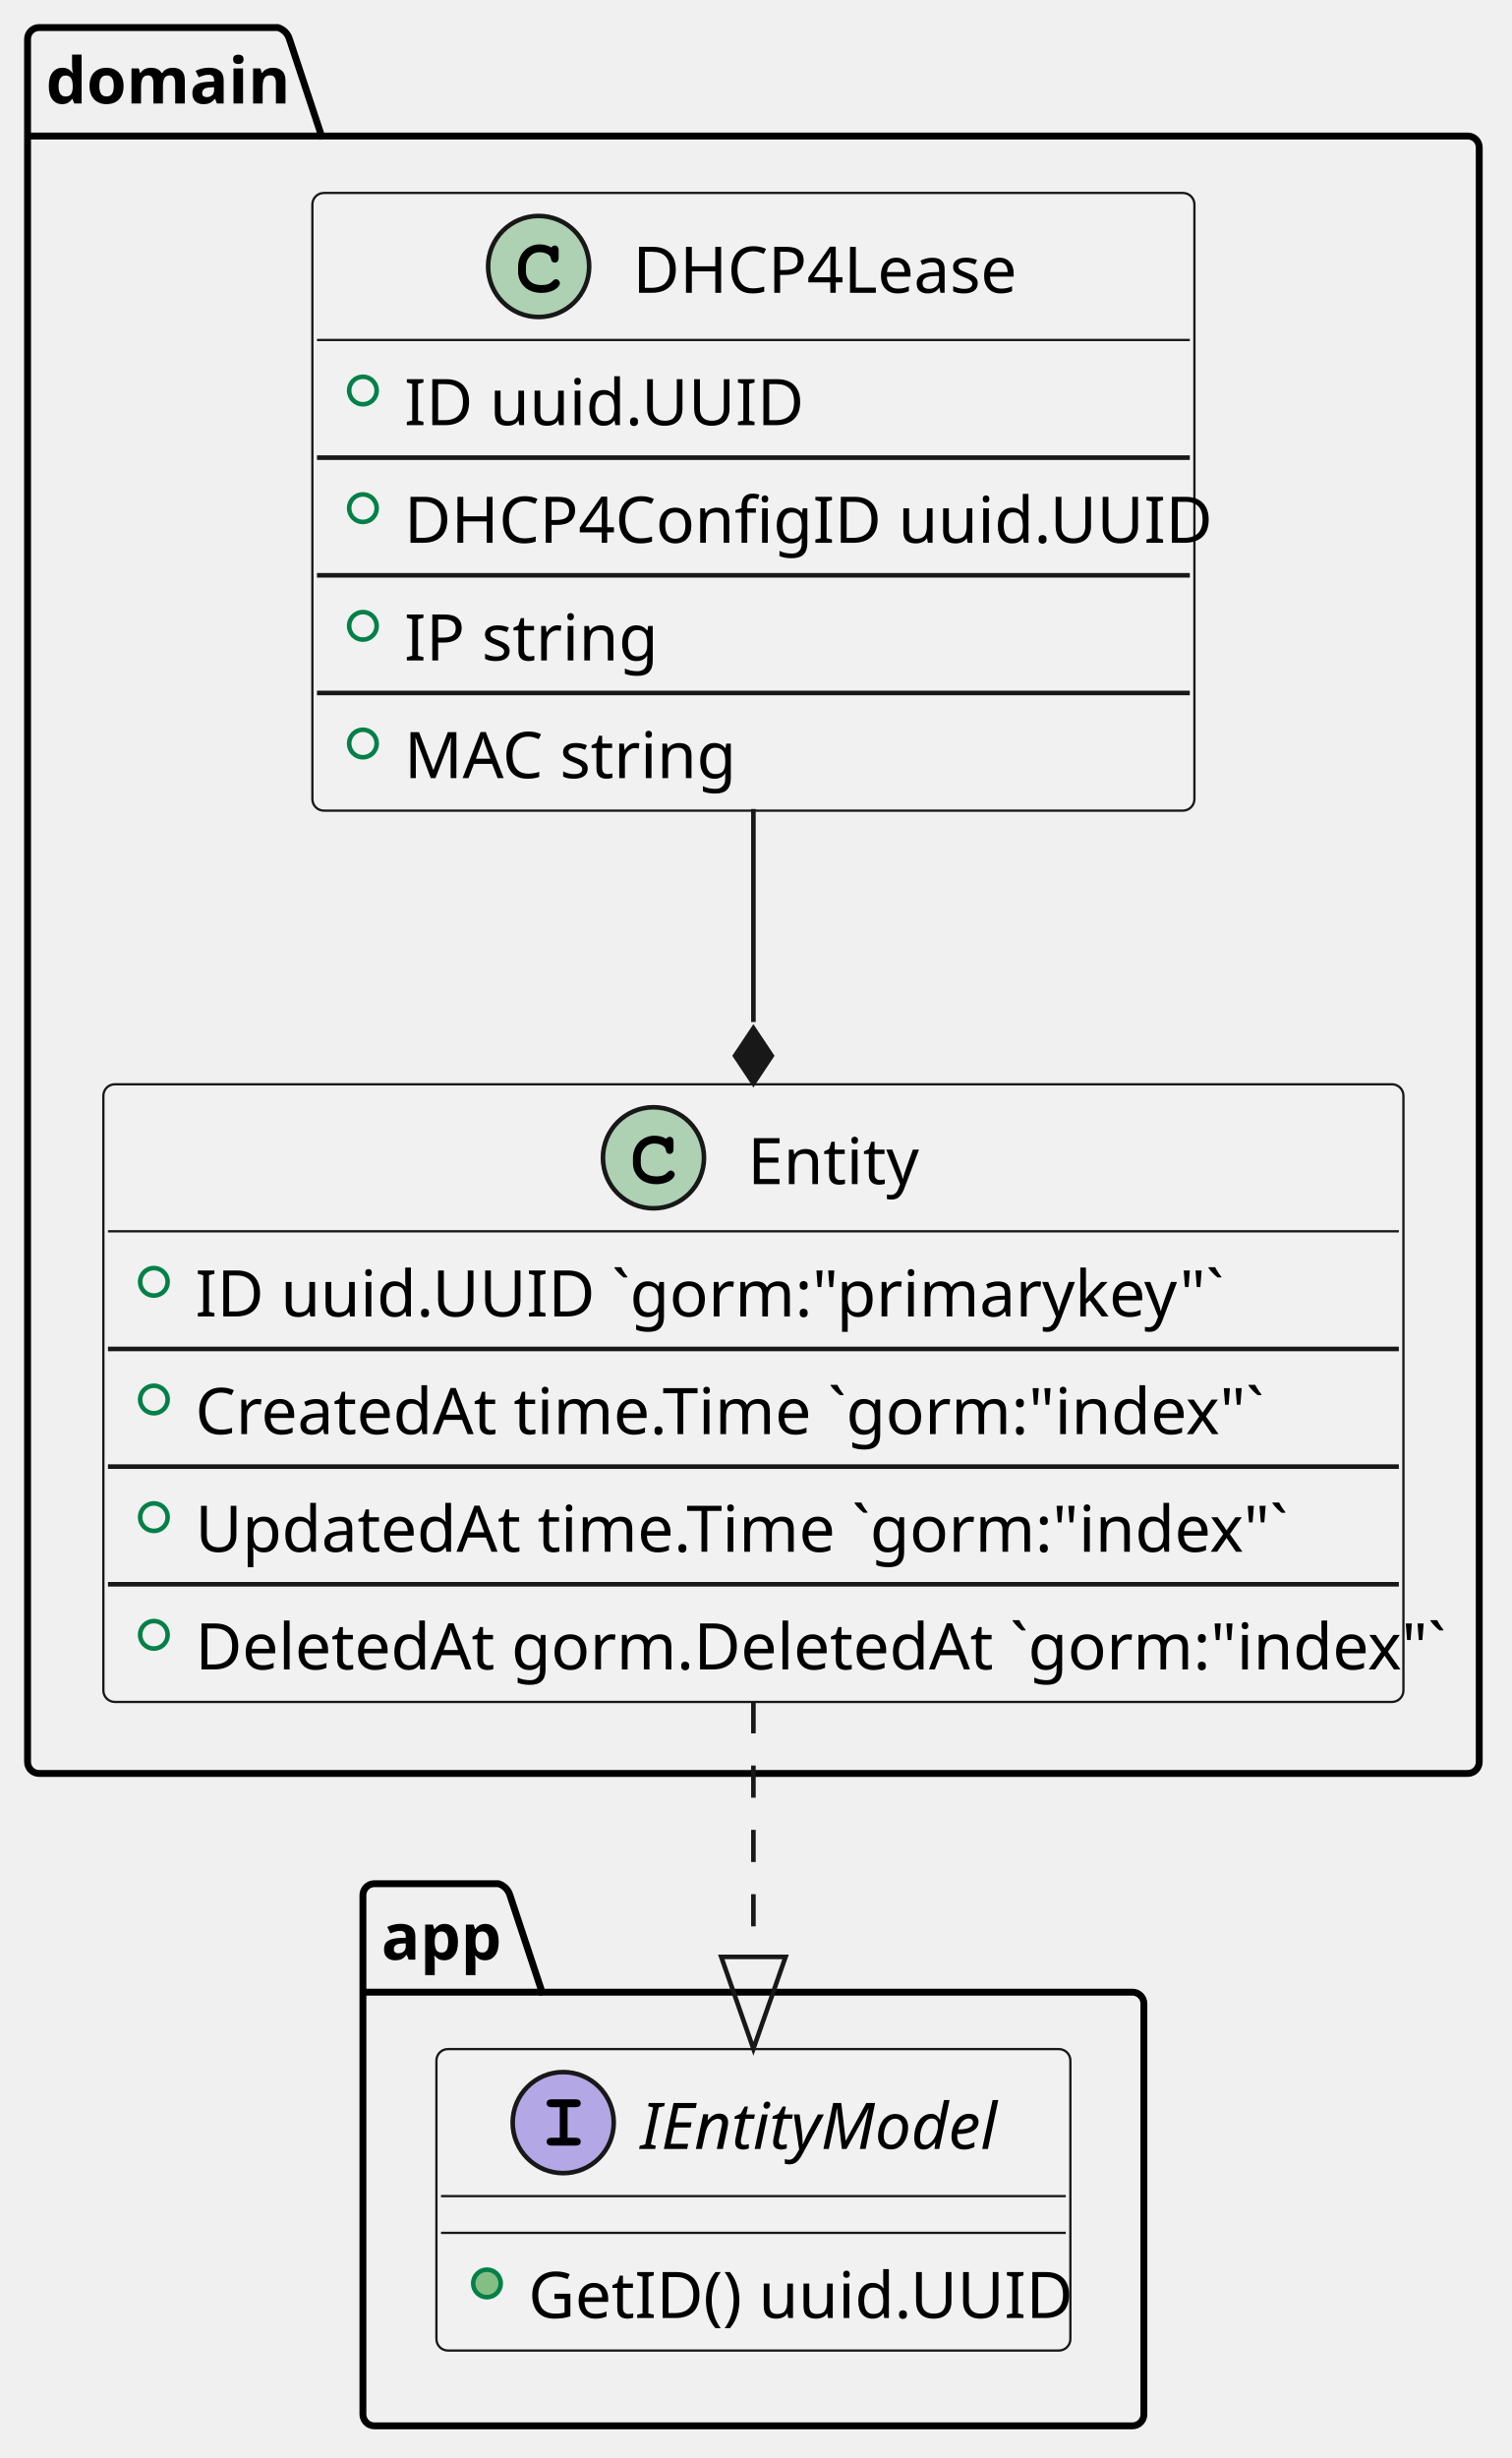
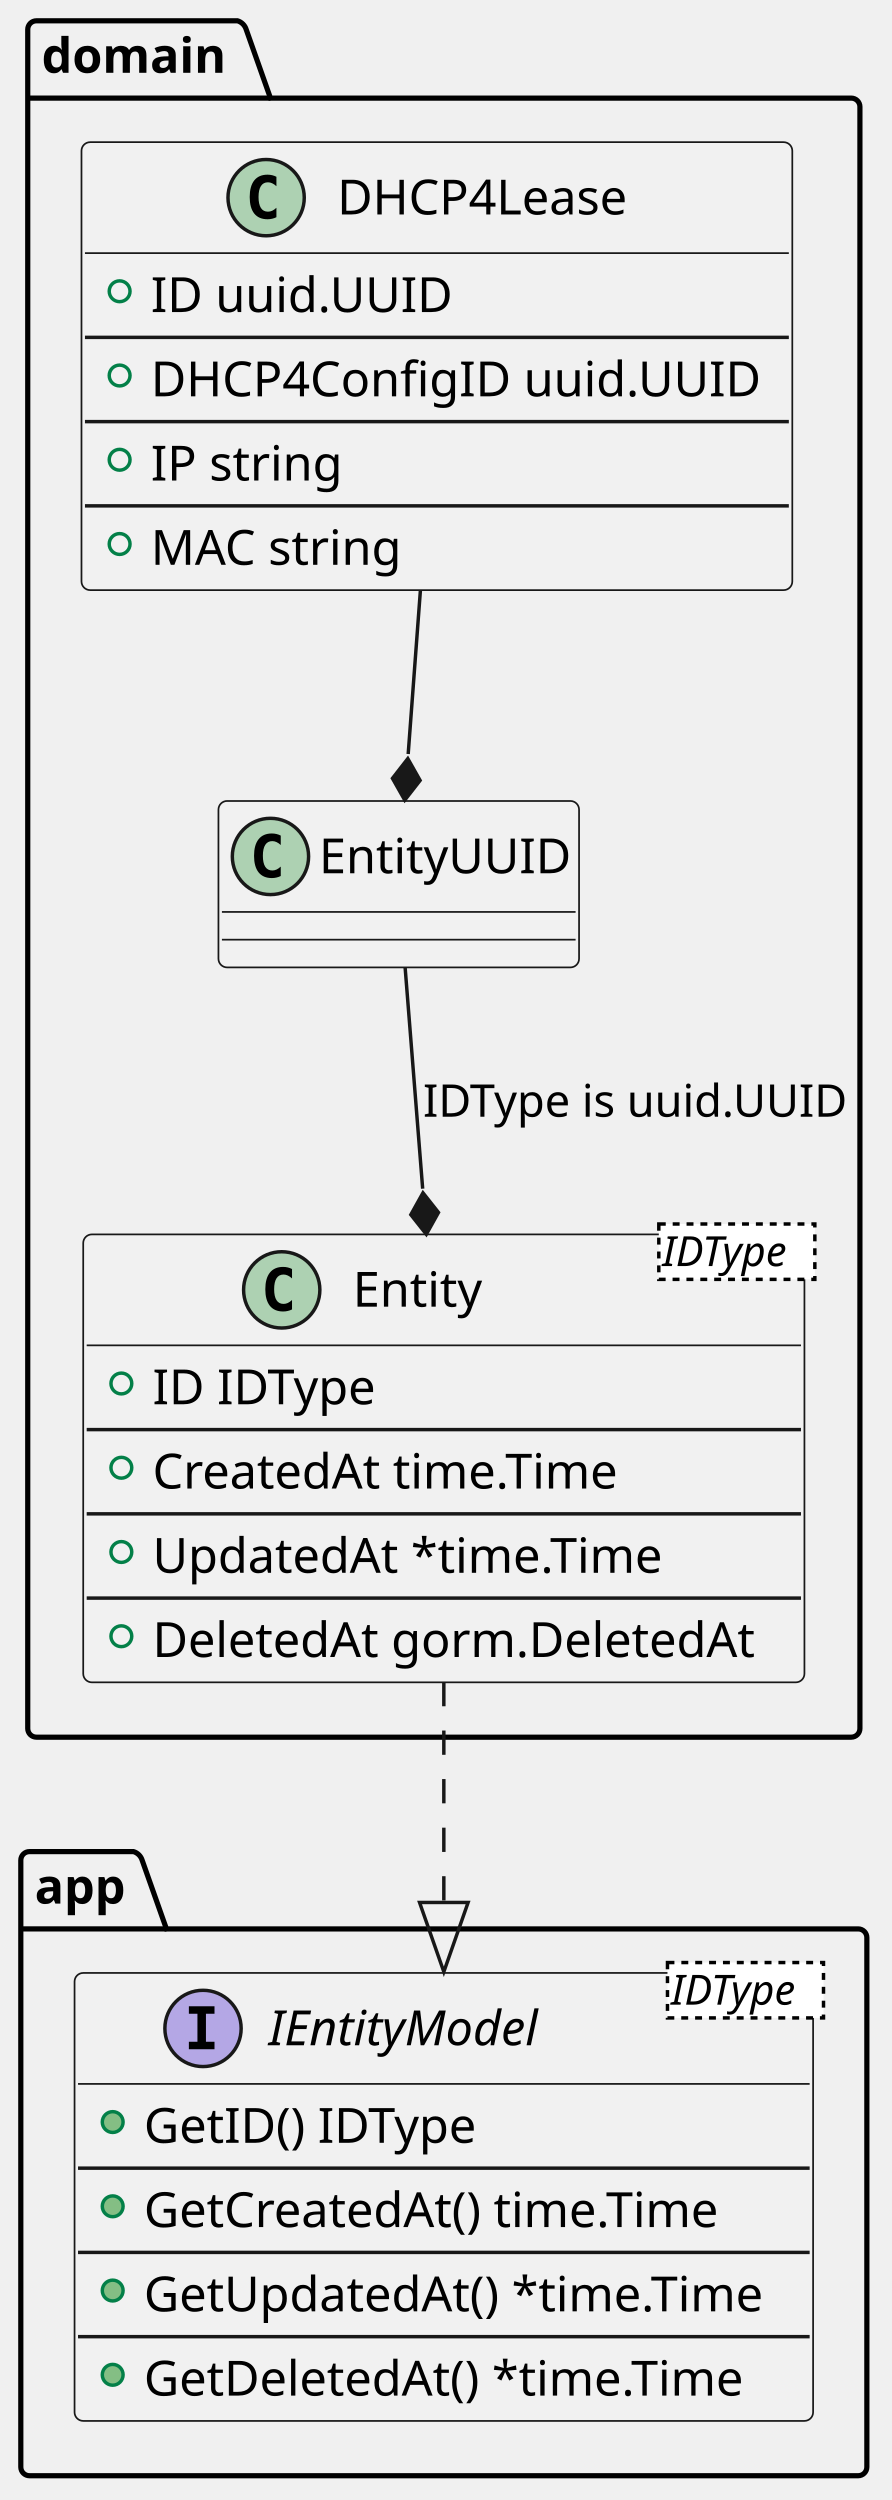
- <svg xmlns="http://www.w3.org/2000/svg" contentStyleType="text/css" height="535px" preserveAspectRatio="none" style="width:329px;height:535px;background:#FFFFFF;" version="1.1" viewBox="0 0 329 535" width="329px" zoomAndPan="magnify">
+ <svg xmlns="http://www.w3.org/2000/svg" contentStyleType="text/css" height="721px" preserveAspectRatio="none" style="width:257px;height:721px;background:#FFFFFF;" version="1.1" viewBox="0 0 257 721" width="257px" zoomAndPan="magnify">
  <defs />
  <g>
    <g id="cluster_app">
-       <path d="M81.5,410 L108.5,410 A3.75,3.75 0 0 1 111,412.5 L118,433.609 L246.5,433.609 A2.5,2.5 0 0 1 249,436.109 L249,525.5 A2.5,2.5 0 0 1 246.5,528 L81.5,528 A2.5,2.5 0 0 1 79,525.5 L79,412.5 A2.5,2.5 0 0 1 81.5,410 " style="stroke:#000000;stroke-width:1.5;fill:none;" />
-       <line style="stroke:#000000;stroke-width:1.5;fill:none;" x1="79" x2="118" y1="433.609" y2="433.609" />
-       <text fill="#000000" font-family="sans-serif" font-size="14" font-weight="bold" lengthAdjust="spacing" textLength="26" x="83" y="426.533">app</text>
+       <path d="M8.5,534 L38.5,534 A3.75,3.75 0 0 1 41,536.5 L48,556.297 L247.5,556.297 A2.5,2.5 0 0 1 250,558.797 L250,711.5 A2.5,2.5 0 0 1 247.5,714 L8.5,714 A2.5,2.5 0 0 1 6,711.5 L6,536.5 A2.5,2.5 0 0 1 8.5,534 " style="stroke:#000000;stroke-width:1.5;fill:none;" />
+       <line style="stroke:#000000;stroke-width:1.5;fill:none;" x1="6" x2="48" y1="556.297" y2="556.297" />
+       <text fill="#000000" font-family="sans-serif" font-size="14" font-weight="bold" lengthAdjust="spacing" textLength="29" x="10" y="548.995">app</text>
    </g>
    <g id="cluster_domain">
-       <path d="M8.5,6 L60.5,6 A3.75,3.75 0 0 1 63,8.5 L70,29.609 L319.5,29.609 A2.5,2.5 0 0 1 322,32.109 L322,383.5 A2.5,2.5 0 0 1 319.5,386 L8.5,386 A2.5,2.5 0 0 1 6,383.5 L6,8.5 A2.5,2.5 0 0 1 8.5,6 " style="stroke:#000000;stroke-width:1.5;fill:none;" />
-       <line style="stroke:#000000;stroke-width:1.5;fill:none;" x1="6" x2="70" y1="29.609" y2="29.609" />
-       <text fill="#000000" font-family="sans-serif" font-size="14" font-weight="bold" lengthAdjust="spacing" textLength="51" x="10" y="22.533">domain</text>
+       <path d="M10.5,6 L68.5,6 A3.75,3.75 0 0 1 71,8.5 L78,28.297 L245.5,28.297 A2.5,2.5 0 0 1 248,30.797 L248,498.5 A2.5,2.5 0 0 1 245.5,501 L10.5,501 A2.5,2.5 0 0 1 8,498.5 L8,8.5 A2.5,2.5 0 0 1 10.5,6 " style="stroke:#000000;stroke-width:1.5;fill:none;" />
+       <line style="stroke:#000000;stroke-width:1.5;fill:none;" x1="8" x2="78" y1="28.297" y2="28.297" />
+       <text fill="#000000" font-family="sans-serif" font-size="14" font-weight="bold" lengthAdjust="spacing" textLength="57" x="12" y="20.995">domain</text>
    </g>
    <g id="elem_IEntityModel">
-       <rect codeLine="3" fill="#F1F1F1" height="65.609" id="IEntityModel" rx="2.5" ry="2.5" style="stroke:#181818;stroke-width:0.5;" width="138" x="95" y="446" />
-       <ellipse cx="122.6" cy="462" fill="#B4A7E5" rx="11" ry="11" style="stroke:#181818;stroke-width:1.0;" />
-       <path d="M123.553,458.641 L123.553,465.297 L125.272,465.297 Q125.881,465.297 126.147,465.531 Q126.412,465.766 126.412,466.156 Q126.412,466.531 126.147,466.766 Q125.881,467 125.272,467 L120.131,467 Q119.522,467 119.256,466.766 Q118.991,466.531 118.991,466.141 Q118.991,465.766 119.256,465.531 Q119.522,465.297 120.131,465.297 L121.85,465.297 L121.85,458.641 L120.131,458.641 Q119.522,458.641 119.256,458.406 Q118.991,458.172 118.991,457.781 Q118.991,457.406 119.256,457.172 Q119.522,456.938 120.131,456.938 L125.272,456.938 Q125.881,456.938 126.147,457.172 Q126.412,457.406 126.412,457.781 Q126.412,458.172 126.147,458.406 Q125.881,458.641 125.272,458.641 L123.553,458.641 Z " fill="#000000" />
-       <text fill="#000000" font-family="sans-serif" font-size="14" font-style="italic" lengthAdjust="spacing" textLength="78" x="139.4" y="467.728">IEntityModel</text>
-       <line style="stroke:#181818;stroke-width:0.5;" x1="96" x2="232" y1="478" y2="478" />
-       <line style="stroke:#181818;stroke-width:0.5;" x1="96" x2="232" y1="486" y2="486" />
-       <ellipse cx="106" cy="497" fill="#84BE84" rx="3" ry="3" style="stroke:#038048;stroke-width:1.0;" />
-       <text fill="#000000" font-family="sans-serif" font-size="14" lengthAdjust="spacing" textLength="112" x="115" y="504.533">GetID() uuid.UUID</text>
+       <rect codeLine="3" fill="#F1F1F1" height="129.188" id="IEntityModel" rx="2.5" ry="2.5" style="stroke:#181818;stroke-width:0.5;" width="213" x="21.5" y="569" />
+       <ellipse cx="58.55" cy="585" fill="#B4A7E5" rx="11" ry="11" style="stroke:#181818;stroke-width:1.0;" />
+       <path d="M54.472,580.766 L54.472,578.609 L61.862,578.609 L61.862,580.766 L59.394,580.766 L59.394,588.844 L61.862,588.844 L61.862,591 L54.472,591 L54.472,588.844 L56.941,588.844 L56.941,580.766 L54.472,580.766 Z " fill="#000000" />
+       <text fill="#000000" font-family="sans-serif" font-size="14" font-style="italic" lengthAdjust="spacing" textLength="85" x="77.45" y="589.847">IEntityModel</text>
+       <rect fill="#FFFFFF" height="15.969" style="stroke:#000000;stroke-width:1.0;stroke-dasharray:2.0,2.0;" width="45" x="192.5" y="566" />
+       <text fill="#000000" font-family="sans-serif" font-size="12" font-style="italic" lengthAdjust="spacing" textLength="43" x="193.5" y="578.139">IDType</text>
+       <line style="stroke:#181818;stroke-width:0.5;" x1="22.5" x2="233.5" y1="601" y2="601" />
+       <ellipse cx="32.5" cy="612" fill="#84BE84" rx="3" ry="3" style="stroke:#038048;stroke-width:1.0;" />
+       <text fill="#000000" font-family="sans-serif" font-size="14" lengthAdjust="spacing" textLength="101" x="41.5" y="617.995">GetID() IDType</text>
+       <line style="stroke:#181818;stroke-width:1.0;" x1="22.5" x2="233.5" y1="625.297" y2="625.297" />
+       <ellipse cx="32.5" cy="636.297" fill="#84BE84" rx="3" ry="3" style="stroke:#038048;stroke-width:1.0;" />
+       <text fill="#000000" font-family="sans-serif" font-size="14" lengthAdjust="spacing" textLength="176" x="41.5" y="642.292">GetCreatedAt() time.Time</text>
+       <line style="stroke:#181818;stroke-width:1.0;" x1="22.5" x2="233.5" y1="649.594" y2="649.594" />
+       <ellipse cx="32.5" cy="660.594" fill="#84BE84" rx="3" ry="3" style="stroke:#038048;stroke-width:1.0;" />
+       <text fill="#000000" font-family="sans-serif" font-size="14" lengthAdjust="spacing" textLength="187" x="41.5" y="666.589">GetUpdatedAt() *time.Time</text>
+       <line style="stroke:#181818;stroke-width:1.0;" x1="22.5" x2="233.5" y1="673.891" y2="673.891" />
+       <ellipse cx="32.5" cy="684.891" fill="#84BE84" rx="3" ry="3" style="stroke:#038048;stroke-width:1.0;" />
+       <text fill="#000000" font-family="sans-serif" font-size="14" lengthAdjust="spacing" textLength="183" x="41.5" y="690.886">GetDeletedAt() *time.Time</text>
+     </g>
+     <g id="elem_EntityUUID">
+       <rect codeLine="5" fill="#F1F1F1" height="48" id="EntityUUID" rx="2.5" ry="2.5" style="stroke:#181818;stroke-width:0.5;" width="104" x="63" y="231" />
+       <ellipse cx="78" cy="247" fill="#ADD1B2" rx="11" ry="11" style="stroke:#181818;stroke-width:1.0;" />
+       <path d="M80.969,252.641 Q80.391,252.938 79.75,253.078 Q79.109,253.234 78.406,253.234 Q75.906,253.234 74.578,251.594 Q73.266,249.938 73.266,246.812 Q73.266,243.688 74.578,242.031 Q75.906,240.375 78.406,240.375 Q79.109,240.375 79.75,240.531 Q80.406,240.688 80.969,240.984 L80.969,243.703 Q80.344,243.125 79.75,242.859 Q79.156,242.578 78.531,242.578 Q77.188,242.578 76.5,243.656 Q75.812,244.719 75.812,246.812 Q75.812,248.906 76.5,249.984 Q77.188,251.047 78.531,251.047 Q79.156,251.047 79.75,250.781 Q80.344,250.5 80.969,249.922 L80.969,252.641 Z " fill="#000000" />
+       <text fill="#000000" font-family="sans-serif" font-size="14" lengthAdjust="spacing" textLength="72" x="92" y="251.847">EntityUUID</text>
+       <line style="stroke:#181818;stroke-width:0.5;" x1="64" x2="166" y1="263" y2="263" />
+       <line style="stroke:#181818;stroke-width:0.5;" x1="64" x2="166" y1="271" y2="271" />
    </g>
    <g id="elem_Entity">
-       <rect codeLine="5" fill="#F1F1F1" height="134.438" id="Entity" rx="2.5" ry="2.5" style="stroke:#181818;stroke-width:0.5;" width="283" x="22.5" y="236" />
-       <ellipse cx="142.25" cy="252" fill="#ADD1B2" rx="11" ry="11" style="stroke:#181818;stroke-width:1.0;" />
-       <path d="M145.016,247.875 Q145.172,247.656 145.359,247.547 Q145.547,247.438 145.766,247.438 Q146.141,247.438 146.375,247.703 Q146.609,247.953 146.609,248.562 L146.609,250.016 Q146.609,250.625 146.375,250.891 Q146.141,251.156 145.766,251.156 Q145.422,251.156 145.219,250.953 Q145.016,250.766 144.906,250.25 Q144.859,249.891 144.672,249.703 Q144.344,249.328 143.734,249.109 Q143.125,248.891 142.5,248.891 Q141.734,248.891 141.094,249.219 Q140.469,249.547 139.969,250.297 Q139.484,251.047 139.484,252.078 L139.484,253.172 Q139.484,254.406 140.375,255.234 Q141.266,256.047 142.859,256.047 Q143.797,256.047 144.453,255.797 Q144.844,255.641 145.266,255.203 Q145.531,254.938 145.672,254.859 Q145.828,254.781 146.031,254.781 Q146.359,254.781 146.609,255.047 Q146.875,255.297 146.875,255.641 Q146.875,255.984 146.531,256.391 Q146.031,256.969 145.234,257.297 Q144.156,257.75 142.859,257.75 Q141.344,257.75 140.141,257.125 Q139.156,256.625 138.469,255.562 Q137.781,254.484 137.781,253.203 L137.781,252.047 Q137.781,250.719 138.391,249.578 Q139.016,248.422 140.109,247.812 Q141.203,247.188 142.438,247.188 Q143.172,247.188 143.812,247.359 Q144.469,247.516 145.016,247.875 Z " fill="#000000" />
-       <text fill="#000000" font-family="sans-serif" font-size="14" lengthAdjust="spacing" textLength="35" x="162.75" y="257.728">Entity</text>
-       <line style="stroke:#181818;stroke-width:0.5;" x1="23.5" x2="304.5" y1="268" y2="268" />
-       <ellipse cx="33.5" cy="279" fill="none" rx="3" ry="3" style="stroke:#038048;stroke-width:1.0;" />
-       <text fill="#000000" font-family="sans-serif" font-size="14" lengthAdjust="spacing" textLength="208" x="42.5" y="286.533">ID uuid.UUID `gorm:"primarykey"`</text>
-       <line style="stroke:#181818;stroke-width:1.0;" x1="23.5" x2="304.5" y1="293.609" y2="293.609" />
-       <ellipse cx="33.5" cy="304.609" fill="none" rx="3" ry="3" style="stroke:#038048;stroke-width:1.0;" />
-       <text fill="#000000" font-family="sans-serif" font-size="14" lengthAdjust="spacing" textLength="222" x="42.5" y="312.143">CreatedAt time.Time `gorm:"index"`</text>
-       <line style="stroke:#181818;stroke-width:1.0;" x1="23.5" x2="304.5" y1="319.219" y2="319.219" />
-       <ellipse cx="33.5" cy="330.219" fill="none" rx="3" ry="3" style="stroke:#038048;stroke-width:1.0;" />
-       <text fill="#000000" font-family="sans-serif" font-size="14" lengthAdjust="spacing" textLength="224" x="42.5" y="337.752">UpdatedAt time.Time `gorm:"index"`</text>
-       <line style="stroke:#181818;stroke-width:1.0;" x1="23.5" x2="304.5" y1="344.828" y2="344.828" />
-       <ellipse cx="33.5" cy="355.828" fill="none" rx="3" ry="3" style="stroke:#038048;stroke-width:1.0;" />
-       <text fill="#000000" font-family="sans-serif" font-size="14" lengthAdjust="spacing" textLength="257" x="42.5" y="363.361">DeletedAt gorm.DeletedAt `gorm:"index"`</text>
+       <rect codeLine="8" fill="#F1F1F1" height="129.188" id="Entity" rx="2.5" ry="2.5" style="stroke:#181818;stroke-width:0.5;" width="208" x="24" y="356" />
+       <ellipse cx="81.25" cy="372" fill="#ADD1B2" rx="11" ry="11" style="stroke:#181818;stroke-width:1.0;" />
+       <path d="M84.219,377.641 Q83.641,377.938 83,378.078 Q82.359,378.234 81.656,378.234 Q79.156,378.234 77.828,376.594 Q76.516,374.938 76.516,371.812 Q76.516,368.688 77.828,367.031 Q79.156,365.375 81.656,365.375 Q82.359,365.375 83,365.531 Q83.656,365.688 84.219,365.984 L84.219,368.703 Q83.594,368.125 83,367.859 Q82.406,367.578 81.781,367.578 Q80.438,367.578 79.75,368.656 Q79.062,369.719 79.062,371.812 Q79.062,373.906 79.75,374.984 Q80.438,376.047 81.781,376.047 Q82.406,376.047 83,375.781 Q83.594,375.5 84.219,374.922 L84.219,377.641 Z " fill="#000000" />
+       <text fill="#000000" font-family="sans-serif" font-size="14" lengthAdjust="spacing" textLength="38" x="101.75" y="376.847">Entity</text>
+       <rect fill="#FFFFFF" height="15.969" style="stroke:#000000;stroke-width:1.0;stroke-dasharray:2.0,2.0;" width="45" x="190" y="353" />
+       <text fill="#000000" font-family="sans-serif" font-size="12" font-style="italic" lengthAdjust="spacing" textLength="43" x="191" y="365.139">IDType</text>
+       <line style="stroke:#181818;stroke-width:0.5;" x1="25" x2="231" y1="388" y2="388" />
+       <ellipse cx="35" cy="399" fill="none" rx="3" ry="3" style="stroke:#038048;stroke-width:1.0;" />
+       <text fill="#000000" font-family="sans-serif" font-size="14" lengthAdjust="spacing" textLength="66" x="44" y="404.995">ID IDType</text>
+       <line style="stroke:#181818;stroke-width:1.0;" x1="25" x2="231" y1="412.297" y2="412.297" />
+       <ellipse cx="35" cy="423.297" fill="none" rx="3" ry="3" style="stroke:#038048;stroke-width:1.0;" />
+       <text fill="#000000" font-family="sans-serif" font-size="14" lengthAdjust="spacing" textLength="141" x="44" y="429.292">CreatedAt time.Time</text>
+       <line style="stroke:#181818;stroke-width:1.0;" x1="25" x2="231" y1="436.594" y2="436.594" />
+       <ellipse cx="35" cy="447.594" fill="none" rx="3" ry="3" style="stroke:#038048;stroke-width:1.0;" />
+       <text fill="#000000" font-family="sans-serif" font-size="14" lengthAdjust="spacing" textLength="152" x="44" y="453.589">UpdatedAt *time.Time</text>
+       <line style="stroke:#181818;stroke-width:1.0;" x1="25" x2="231" y1="460.891" y2="460.891" />
+       <ellipse cx="35" cy="471.891" fill="none" rx="3" ry="3" style="stroke:#038048;stroke-width:1.0;" />
+       <text fill="#000000" font-family="sans-serif" font-size="14" lengthAdjust="spacing" textLength="182" x="44" y="477.886">DeletedAt gorm.DeletedAt</text>
    </g>
    <g id="elem_DHCP4Lease">
-       <rect codeLine="4" fill="#F1F1F1" height="134.438" id="DHCP4Lease" rx="2.5" ry="2.5" style="stroke:#181818;stroke-width:0.5;" width="192" x="68" y="42" />
-       <ellipse cx="117.25" cy="58" fill="#ADD1B2" rx="11" ry="11" style="stroke:#181818;stroke-width:1.0;" />
-       <path d="M120.016,53.875 Q120.172,53.656 120.359,53.547 Q120.547,53.438 120.766,53.438 Q121.141,53.438 121.375,53.703 Q121.609,53.953 121.609,54.562 L121.609,56.016 Q121.609,56.625 121.375,56.891 Q121.141,57.156 120.766,57.156 Q120.422,57.156 120.219,56.953 Q120.016,56.766 119.906,56.25 Q119.859,55.891 119.672,55.703 Q119.344,55.328 118.734,55.109 Q118.125,54.891 117.5,54.891 Q116.734,54.891 116.094,55.219 Q115.469,55.547 114.969,56.297 Q114.484,57.047 114.484,58.078 L114.484,59.172 Q114.484,60.406 115.375,61.234 Q116.266,62.047 117.859,62.047 Q118.797,62.047 119.453,61.797 Q119.844,61.641 120.266,61.203 Q120.531,60.938 120.672,60.859 Q120.828,60.781 121.031,60.781 Q121.359,60.781 121.609,61.047 Q121.875,61.297 121.875,61.641 Q121.875,61.984 121.531,62.391 Q121.031,62.969 120.234,63.297 Q119.156,63.75 117.859,63.75 Q116.344,63.75 115.141,63.125 Q114.156,62.625 113.469,61.562 Q112.781,60.484 112.781,59.203 L112.781,58.047 Q112.781,56.719 113.391,55.578 Q114.016,54.422 115.109,53.812 Q116.203,53.188 117.438,53.188 Q118.172,53.188 118.812,53.359 Q119.469,53.516 120.016,53.875 Z " fill="#000000" />
-       <text fill="#000000" font-family="sans-serif" font-size="14" lengthAdjust="spacing" textLength="85" x="137.75" y="63.728">DHCP4Lease</text>
-       <line style="stroke:#181818;stroke-width:0.5;" x1="69" x2="259" y1="74" y2="74" />
-       <ellipse cx="79" cy="85" fill="none" rx="3" ry="3" style="stroke:#038048;stroke-width:1.0;" />
-       <text fill="#000000" font-family="sans-serif" font-size="14" lengthAdjust="spacing" textLength="79" x="88" y="92.533">ID uuid.UUID</text>
-       <line style="stroke:#181818;stroke-width:1.0;" x1="69" x2="259" y1="99.609" y2="99.609" />
-       <ellipse cx="79" cy="110.609" fill="none" rx="3" ry="3" style="stroke:#038048;stroke-width:1.0;" />
-       <text fill="#000000" font-family="sans-serif" font-size="14" lengthAdjust="spacing" textLength="166" x="88" y="118.143">DHCP4ConfigID uuid.UUID</text>
-       <line style="stroke:#181818;stroke-width:1.0;" x1="69" x2="259" y1="125.219" y2="125.219" />
-       <ellipse cx="79" cy="136.219" fill="none" rx="3" ry="3" style="stroke:#038048;stroke-width:1.0;" />
-       <text fill="#000000" font-family="sans-serif" font-size="14" lengthAdjust="spacing" textLength="51" x="88" y="143.752">IP string</text>
-       <line style="stroke:#181818;stroke-width:1.0;" x1="69" x2="259" y1="150.828" y2="150.828" />
-       <ellipse cx="79" cy="161.828" fill="none" rx="3" ry="3" style="stroke:#038048;stroke-width:1.0;" />
-       <text fill="#000000" font-family="sans-serif" font-size="14" lengthAdjust="spacing" textLength="69" x="88" y="169.361">MAC string</text>
+       <rect codeLine="4" fill="#F1F1F1" height="129.188" id="DHCP4Lease" rx="2.5" ry="2.5" style="stroke:#181818;stroke-width:0.5;" width="205" x="23.5" y="41" />
+       <ellipse cx="76.75" cy="57" fill="#ADD1B2" rx="11" ry="11" style="stroke:#181818;stroke-width:1.0;" />
+       <path d="M79.719,62.641 Q79.141,62.938 78.5,63.078 Q77.859,63.234 77.156,63.234 Q74.656,63.234 73.328,61.594 Q72.016,59.938 72.016,56.812 Q72.016,53.688 73.328,52.031 Q74.656,50.375 77.156,50.375 Q77.859,50.375 78.5,50.531 Q79.156,50.688 79.719,50.984 L79.719,53.703 Q79.094,53.125 78.5,52.859 Q77.906,52.578 77.281,52.578 Q75.938,52.578 75.25,53.656 Q74.562,54.719 74.562,56.812 Q74.562,58.906 75.25,59.984 Q75.938,61.047 77.281,61.047 Q77.906,61.047 78.5,60.781 Q79.094,60.5 79.719,59.922 L79.719,62.641 Z " fill="#000000" />
+       <text fill="#000000" font-family="sans-serif" font-size="14" lengthAdjust="spacing" textLength="90" x="97.25" y="61.847">DHCP4Lease</text>
+       <line style="stroke:#181818;stroke-width:0.5;" x1="24.5" x2="227.5" y1="73" y2="73" />
+       <ellipse cx="34.5" cy="84" fill="none" rx="3" ry="3" style="stroke:#038048;stroke-width:1.0;" />
+       <text fill="#000000" font-family="sans-serif" font-size="14" lengthAdjust="spacing" textLength="86" x="43.5" y="89.995">ID uuid.UUID</text>
+       <line style="stroke:#181818;stroke-width:1.0;" x1="24.5" x2="227.5" y1="97.297" y2="97.297" />
+       <ellipse cx="34.5" cy="108.297" fill="none" rx="3" ry="3" style="stroke:#038048;stroke-width:1.0;" />
+       <text fill="#000000" font-family="sans-serif" font-size="14" lengthAdjust="spacing" textLength="179" x="43.5" y="114.292">DHCP4ConfigID uuid.UUID</text>
+       <line style="stroke:#181818;stroke-width:1.0;" x1="24.5" x2="227.5" y1="121.594" y2="121.594" />
+       <ellipse cx="34.5" cy="132.594" fill="none" rx="3" ry="3" style="stroke:#038048;stroke-width:1.0;" />
+       <text fill="#000000" font-family="sans-serif" font-size="14" lengthAdjust="spacing" textLength="55" x="43.5" y="138.589">IP string</text>
+       <line style="stroke:#181818;stroke-width:1.0;" x1="24.5" x2="227.5" y1="145.891" y2="145.891" />
+       <ellipse cx="34.5" cy="156.891" fill="none" rx="3" ry="3" style="stroke:#038048;stroke-width:1.0;" />
+       <text fill="#000000" font-family="sans-serif" font-size="14" lengthAdjust="spacing" textLength="74" x="43.5" y="162.886">MAC string</text>
+     </g>
+     <g id="link_EntityUUID_Entity">
+       <path codeLine="7" d="M116.84,279.08 C118.17,295.86 120.06,319.61 121.9,342.82 " fill="none" id="EntityUUID-to-Entity" style="stroke:#181818;stroke-width:1.0;" />
+       <polygon fill="#181818" points="122.95,355.98,126.456,349.679,121.988,344.019,118.482,350.32,122.95,355.98" style="stroke:#181818;stroke-width:1.0;" />
+       <text fill="#000000" font-family="sans-serif" font-size="13" lengthAdjust="spacing" textLength="125" x="122" y="322.067">IDType is uuid.UUID</text>
    </g>
    <g id="link_Entity_IEntityModel">
-       <path codeLine="14" d="M164,370.28 C164,388.61 164,408.25 164,425.67 " fill="none" id="Entity-to-IEntityModel" style="stroke:#181818;stroke-width:1.0;stroke-dasharray:7.0,7.0;" />
-       <polygon fill="none" points="171,425.93,164,445.93,157,425.93,171,425.93" style="stroke:#181818;stroke-width:1.0;" />
+       <path codeLine="17" d="M128,485.09 C128,505.04 128,527.36 128,548.49 " fill="none" id="Entity-to-IEntityModel" style="stroke:#181818;stroke-width:1.0;stroke-dasharray:7.0,7.0;" />
+       <polygon fill="none" points="135,548.67,128,568.67,121,548.67,135,548.67" style="stroke:#181818;stroke-width:1.0;" />
    </g>
-     <g id="link_DHCP4Lease_Entity">
-       <path codeLine="13" d="M164,176.08 C164,191.01 164,207.02 164,222.44 " fill="none" id="DHCP4Lease-to-Entity" style="stroke:#181818;stroke-width:1.0;" />
-       <polygon fill="#181818" points="164,235.8,168,229.8,164,223.8,160,229.8,164,235.8" style="stroke:#181818;stroke-width:1.0;" />
+     <g id="link_DHCP4Lease_EntityUUID">
+       <path codeLine="13" d="M121.24,170.34 C120.04,186.45 118.79,203.21 117.72,217.46 " fill="none" id="DHCP4Lease-to-EntityUUID" style="stroke:#181818;stroke-width:1.0;" />
+       <polygon fill="#181818" points="116.73,230.76,121.161,225.071,117.613,218.792,113.182,224.482,116.73,230.76" style="stroke:#181818;stroke-width:1.0;" />
    </g>
  </g>
</svg>
